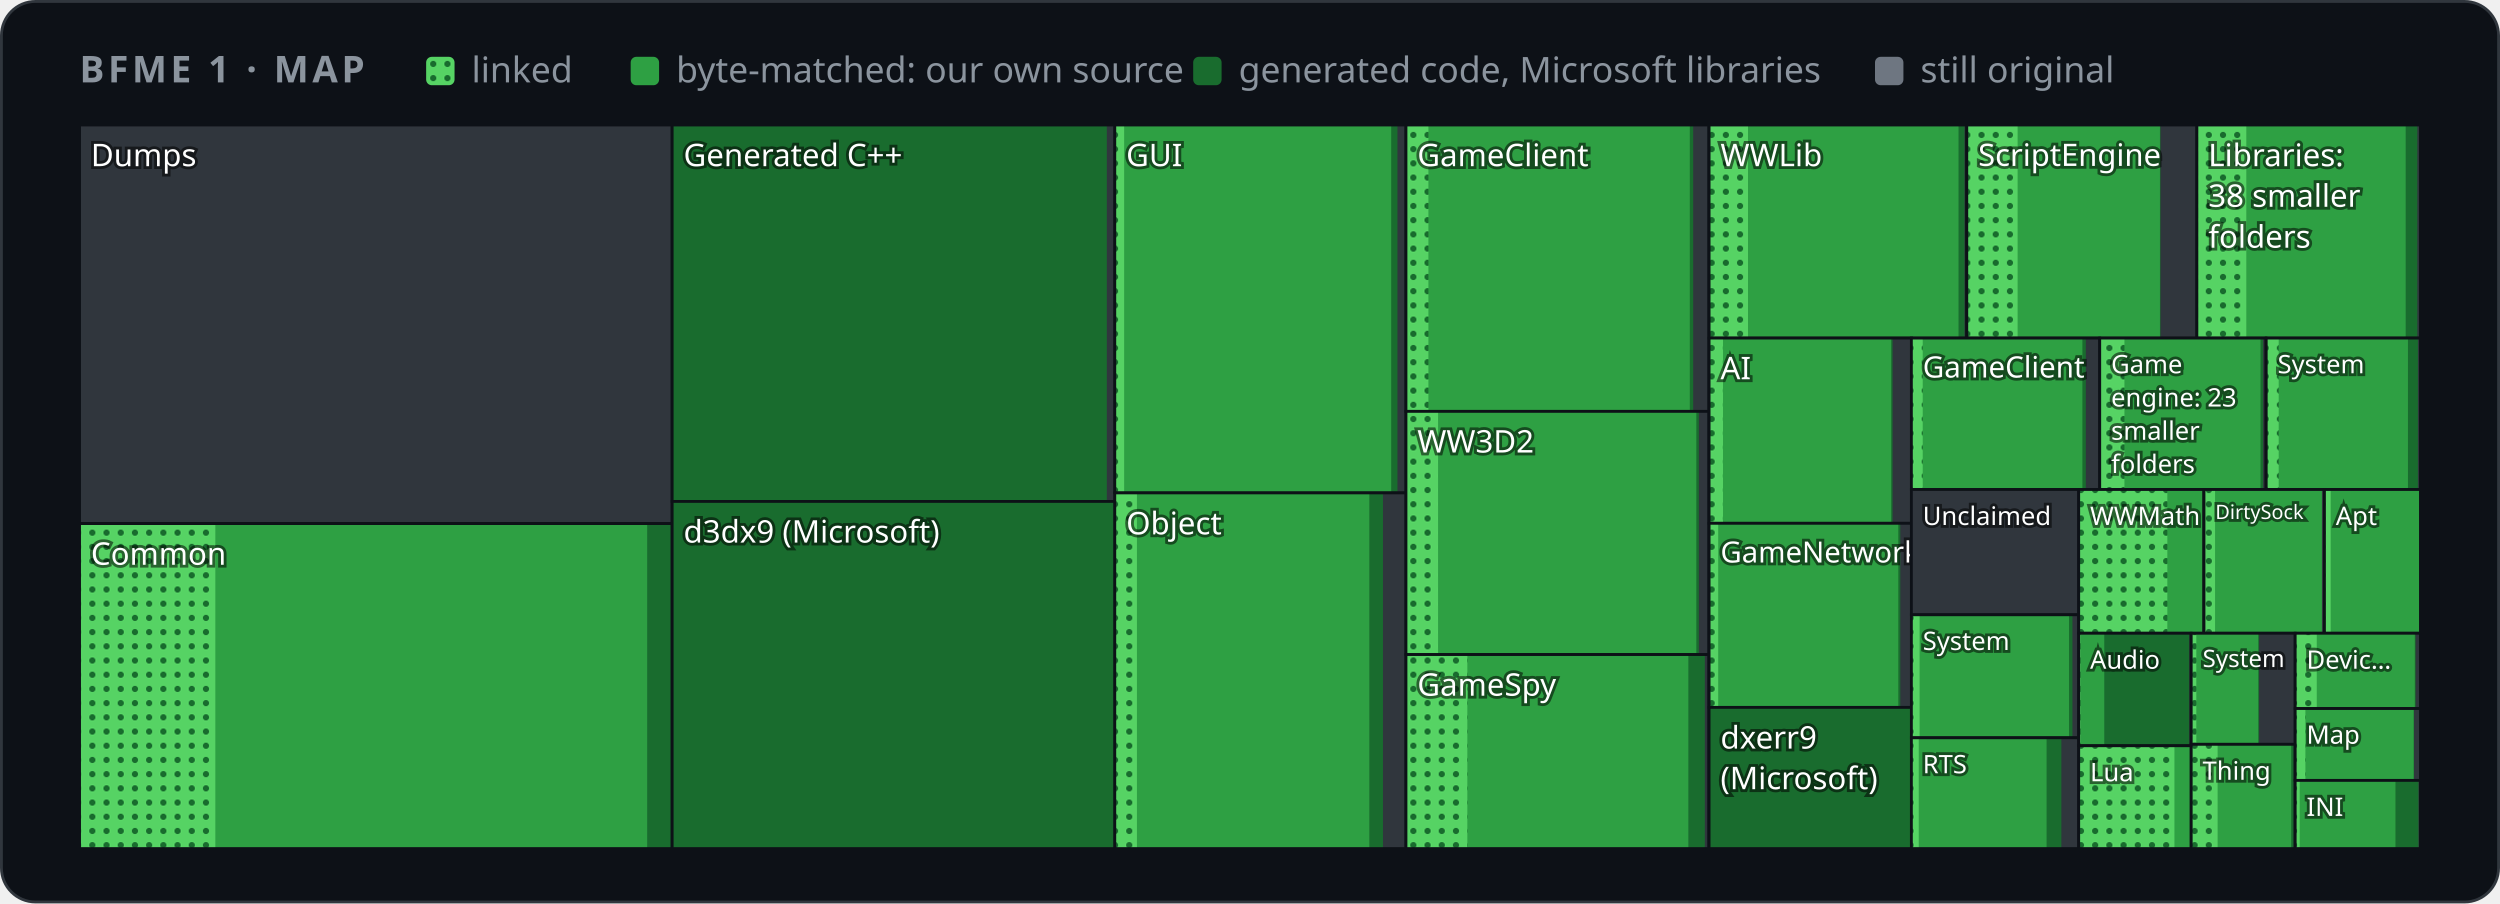
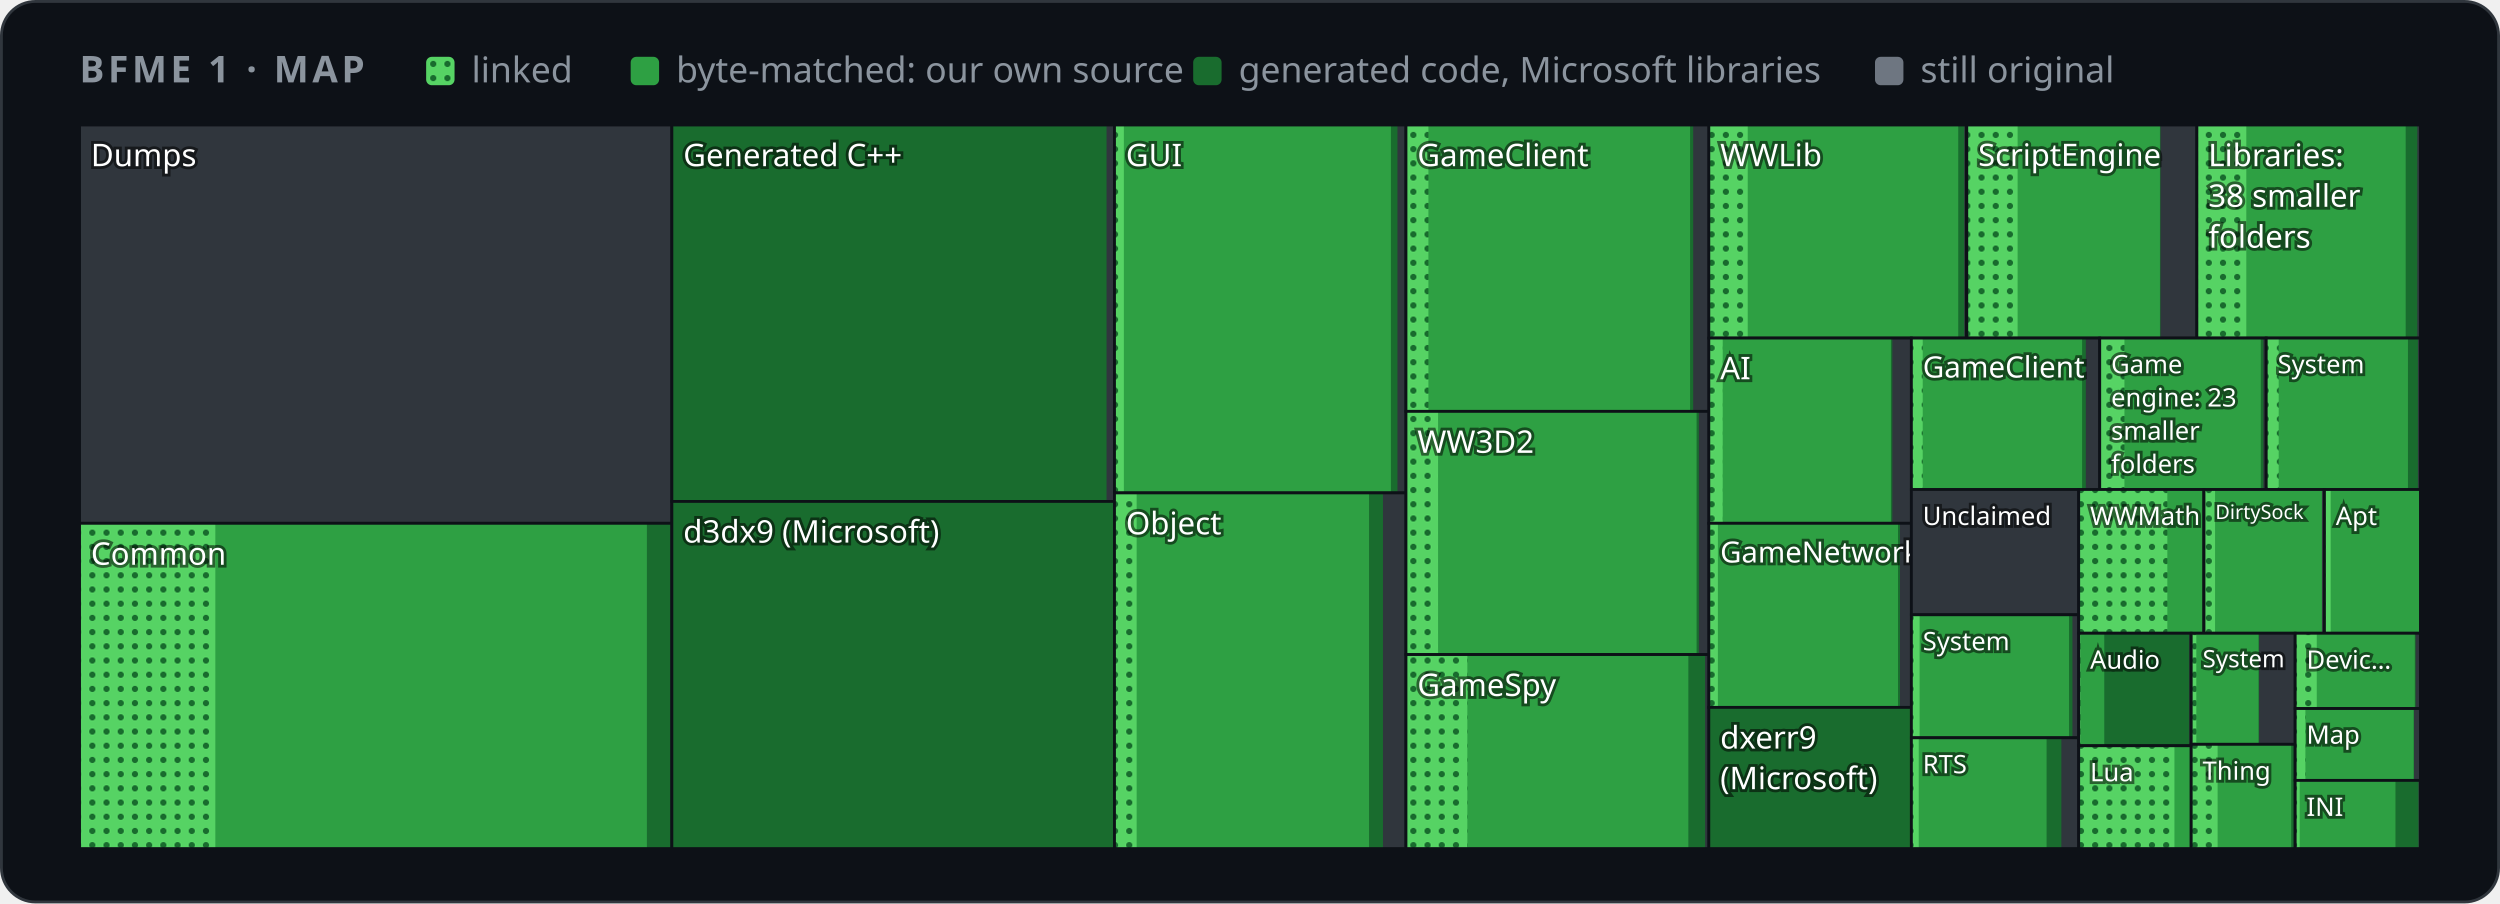
<svg xmlns="http://www.w3.org/2000/svg" width="880" height="318" viewBox="0 0 880 318" role="img" aria-label="Map of BFME 1's code by folder">
  <style>
    .card { fill: #0d1117; stroke: #30363d; } .muted { fill: #8b949e; } .grid { stroke: #30363d; }
    .axis { fill: #8b949e; font-size: 12px; } .rest { fill: #30363d; } .edge { stroke: #0d1117; }
    .hit { fill: transparent; }
    @media (prefers-color-scheme: light) {
      .card { fill: #ffffff; stroke: #d0d7de; } .muted { fill: #59636e; } .grid { stroke: #d0d7de; }
      .axis { fill: #59636e; } .rest { fill: #d0d7de; } .edge { stroke: #ffffff; }
    }
  </style>
  <defs>
    <pattern id="dots" width="5" height="5" patternUnits="userSpaceOnUse">
      <rect width="5" height="5" fill="#56d364" />
      <circle cx="2.5" cy="2.5" r="1.1" fill="#196c2e" />
    </pattern>
  </defs>
  <rect class="card" x="0.5" y="0.5" width="879" height="317" rx="12" />
  <g font-family="-apple-system,BlinkMacSystemFont,'Segoe UI','Noto Sans',Helvetica,Arial,sans-serif">
    <text x="28" y="29" class="muted" font-size="13" font-weight="600" letter-spacing="1.3">BFME 1 · MAP</text>
    <rect x="150" y="20" width="10" height="10" rx="2" fill="url(#dots)" />
    <text x="166" y="29" class="muted" font-size="12.5">linked</text>
    <rect x="222" y="20" width="10" height="10" rx="2" fill="#2ea043" />
    <text x="238" y="29" class="muted" font-size="12.5">byte-matched: our own source</text>
    <rect x="420" y="20" width="10" height="10" rx="2" fill="#196c2e" />
    <text x="436" y="29" class="muted" font-size="12.5">generated code, Microsoft libraries</text>
    <rect x="660" y="20" width="10" height="10" rx="2" fill="#6e7681" />
    <text x="676" y="29" class="muted" font-size="12.5">still original</text>
    <g>
      <clipPath id="t0">
-         <rect x="28.0" y="44.0" width="208.6" height="140.3" />
+         <rect x="28.0" y="44.0" width="208.5" height="140.2" />
      </clipPath>
      <g clip-path="url(#t0)">
-         <rect class="rest" x="28.0" y="44.0" width="208.6" height="140.3" />
+         <rect class="rest" x="28.0" y="44.0" width="208.5" height="140.2" />
        <text x="32.0" y="58.5" font-size="11.0" fill="#ffffff" style="paint-order:stroke" stroke="#0008" stroke-width="2">Dumps</text>
      </g>
-       <rect class="edge" x="28.0" y="44.0" width="208.6" height="140.3" fill="none" />
+       <rect class="edge" x="28.0" y="44.0" width="208.5" height="140.2" fill="none" />
    </g>
    <g>
      <clipPath id="t1">
-         <rect x="28.0" y="184.3" width="208.6" height="114.4" />
+         <rect x="28.0" y="184.2" width="208.5" height="114.5" />
      </clipPath>
      <g clip-path="url(#t1)">
-         <rect class="rest" x="28.0" y="184.3" width="208.6" height="114.4" />
-         <rect x="28.0" y="184.3" width="208.5" height="114.4" fill="#196c2e" />
-         <rect x="28.0" y="184.3" width="199.8" height="114.4" fill="#2ea043" />
-         <rect x="28.0" y="184.3" width="47.8" height="114.4" fill="url(#dots)" />
+         <rect class="rest" x="28.0" y="184.2" width="208.5" height="114.5" />
+         <rect x="28.0" y="184.2" width="208.4" height="114.5" fill="#196c2e" />
+         <rect x="28.0" y="184.2" width="199.7" height="114.5" fill="#2ea043" />
+         <rect x="28.0" y="184.2" width="47.8" height="114.5" fill="url(#dots)" />
        <text x="32.0" y="198.8" font-size="11.0" fill="#ffffff" style="paint-order:stroke" stroke="#0008" stroke-width="2">Common</text>
      </g>
-       <rect class="edge" x="28.0" y="184.3" width="208.6" height="114.4" fill="none" />
+       <rect class="edge" x="28.0" y="184.2" width="208.5" height="114.5" fill="none" />
    </g>
    <g>
      <clipPath id="t2">
-         <rect x="236.6" y="44.0" width="155.9" height="132.5" />
+         <rect x="236.5" y="44.0" width="155.9" height="132.5" />
      </clipPath>
      <g clip-path="url(#t2)">
-         <rect class="rest" x="236.6" y="44.0" width="155.9" height="132.5" />
-         <rect x="236.6" y="44.0" width="153.0" height="132.5" fill="#196c2e" />
-         <text x="240.6" y="58.5" font-size="11.0" fill="#ffffff" style="paint-order:stroke" stroke="#0008" stroke-width="2">Generated C++</text>
-       </g>
-       <rect class="edge" x="236.6" y="44.0" width="155.9" height="132.5" fill="none" />
+         <rect class="rest" x="236.5" y="44.0" width="155.9" height="132.5" />
+         <rect x="236.5" y="44.0" width="153.0" height="132.5" fill="#196c2e" />
+         <text x="240.5" y="58.5" font-size="11.0" fill="#ffffff" style="paint-order:stroke" stroke="#0008" stroke-width="2">Generated C++</text>
+       </g>
+       <rect class="edge" x="236.5" y="44.0" width="155.9" height="132.5" fill="none" />
    </g>
    <g>
      <clipPath id="t3">
-         <rect x="236.6" y="176.5" width="155.9" height="122.2" />
+         <rect x="236.5" y="176.5" width="155.9" height="122.2" />
      </clipPath>
      <g clip-path="url(#t3)">
-         <rect class="rest" x="236.6" y="176.5" width="155.9" height="122.2" />
-         <rect x="236.6" y="176.5" width="155.9" height="122.2" fill="#196c2e" />
-         <text x="240.6" y="191.0" font-size="11.0" fill="#ffffff" style="paint-order:stroke" stroke="#0008" stroke-width="2">d3dx9 (Microsoft)</text>
-       </g>
-       <rect class="edge" x="236.6" y="176.5" width="155.9" height="122.2" fill="none" />
+         <rect class="rest" x="236.5" y="176.5" width="155.9" height="122.2" />
+         <rect x="236.5" y="176.5" width="155.9" height="122.2" fill="#196c2e" />
+         <text x="240.5" y="191.0" font-size="11.0" fill="#ffffff" style="paint-order:stroke" stroke="#0008" stroke-width="2">d3dx9 (Microsoft)</text>
+       </g>
+       <rect class="edge" x="236.5" y="176.5" width="155.9" height="122.2" fill="none" />
    </g>
    <g>
      <clipPath id="t4">
-         <rect x="392.4" y="44.0" width="102.5" height="129.5" />
+         <rect x="392.3" y="44.0" width="102.6" height="129.5" />
      </clipPath>
      <g clip-path="url(#t4)">
-         <rect class="rest" x="392.4" y="44.0" width="102.5" height="129.5" />
-         <rect x="392.4" y="44.0" width="99.5" height="129.5" fill="#196c2e" />
-         <rect x="392.4" y="44.0" width="97.3" height="129.5" fill="#2ea043" />
-         <rect x="392.4" y="44.0" width="3.3" height="129.5" fill="url(#dots)" />
-         <text x="396.4" y="58.5" font-size="11.0" fill="#ffffff" style="paint-order:stroke" stroke="#0008" stroke-width="2">GUI</text>
-       </g>
-       <rect class="edge" x="392.4" y="44.0" width="102.5" height="129.5" fill="none" />
+         <rect class="rest" x="392.3" y="44.0" width="102.6" height="129.5" />
+         <rect x="392.3" y="44.0" width="99.6" height="129.5" fill="#196c2e" />
+         <rect x="392.3" y="44.0" width="97.3" height="129.5" fill="#2ea043" />
+         <rect x="392.3" y="44.0" width="3.3" height="129.5" fill="url(#dots)" />
+         <text x="396.3" y="58.5" font-size="11.0" fill="#ffffff" style="paint-order:stroke" stroke="#0008" stroke-width="2">GUI</text>
+       </g>
+       <rect class="edge" x="392.3" y="44.0" width="102.6" height="129.5" fill="none" />
    </g>
    <g>
      <clipPath id="t5">
-         <rect x="392.4" y="173.5" width="102.5" height="125.2" />
+         <rect x="392.3" y="173.5" width="102.6" height="125.2" />
      </clipPath>
      <g clip-path="url(#t5)">
-         <rect class="rest" x="392.4" y="173.5" width="102.5" height="125.2" />
-         <rect x="392.4" y="173.5" width="94.4" height="125.2" fill="#196c2e" />
-         <rect x="392.4" y="173.5" width="89.6" height="125.2" fill="#2ea043" />
-         <rect x="392.4" y="173.5" width="7.8" height="125.2" fill="url(#dots)" />
-         <text x="396.4" y="188.1" font-size="11.0" fill="#ffffff" style="paint-order:stroke" stroke="#0008" stroke-width="2">Object</text>
-       </g>
-       <rect class="edge" x="392.4" y="173.5" width="102.5" height="125.2" fill="none" />
+         <rect class="rest" x="392.3" y="173.5" width="102.6" height="125.2" />
+         <rect x="392.3" y="173.5" width="94.5" height="125.2" fill="#196c2e" />
+         <rect x="392.3" y="173.5" width="89.6" height="125.2" fill="#2ea043" />
+         <rect x="392.3" y="173.5" width="7.8" height="125.2" fill="url(#dots)" />
+         <text x="396.3" y="188.1" font-size="11.0" fill="#ffffff" style="paint-order:stroke" stroke="#0008" stroke-width="2">Object</text>
+       </g>
+       <rect class="edge" x="392.3" y="173.5" width="102.6" height="125.2" fill="none" />
    </g>
    <g>
      <clipPath id="t6">
-         <rect x="494.9" y="44.0" width="106.6" height="100.8" />
+         <rect x="494.9" y="44.0" width="106.7" height="100.8" />
      </clipPath>
      <g clip-path="url(#t6)">
-         <rect class="rest" x="494.9" y="44.0" width="106.6" height="100.8" />
+         <rect class="rest" x="494.9" y="44.0" width="106.7" height="100.8" />
        <rect x="494.9" y="44.0" width="101.1" height="100.8" fill="#196c2e" />
-         <rect x="494.9" y="44.0" width="99.9" height="100.8" fill="#2ea043" />
+         <rect x="494.9" y="44.0" width="100.0" height="100.8" fill="#2ea043" />
        <rect x="494.9" y="44.0" width="7.9" height="100.8" fill="url(#dots)" />
        <text x="498.9" y="58.5" font-size="11.0" fill="#ffffff" style="paint-order:stroke" stroke="#0008" stroke-width="2">GameClient</text>
      </g>
-       <rect class="edge" x="494.9" y="44.0" width="106.6" height="100.8" fill="none" />
+       <rect class="edge" x="494.9" y="44.0" width="106.7" height="100.8" fill="none" />
    </g>
    <g>
      <clipPath id="t7">
-         <rect x="494.9" y="144.8" width="106.6" height="85.6" />
+         <rect x="494.9" y="144.8" width="106.7" height="85.6" />
      </clipPath>
      <g clip-path="url(#t7)">
-         <rect class="rest" x="494.9" y="144.8" width="106.6" height="85.6" />
+         <rect class="rest" x="494.9" y="144.8" width="106.7" height="85.6" />
        <rect x="494.9" y="144.8" width="103.1" height="85.6" fill="#196c2e" />
-         <rect x="494.9" y="144.8" width="102.2" height="85.6" fill="#2ea043" />
+         <rect x="494.9" y="144.8" width="102.3" height="85.6" fill="#2ea043" />
        <rect x="494.9" y="144.8" width="11.3" height="85.6" fill="url(#dots)" />
-         <text x="498.9" y="159.3" font-size="11.0" fill="#ffffff" style="paint-order:stroke" stroke="#0008" stroke-width="2">WW3D2</text>
-       </g>
-       <rect class="edge" x="494.9" y="144.8" width="106.6" height="85.6" fill="none" />
+         <text x="498.9" y="159.4" font-size="11.0" fill="#ffffff" style="paint-order:stroke" stroke="#0008" stroke-width="2">WW3D2</text>
+       </g>
+       <rect class="edge" x="494.9" y="144.8" width="106.7" height="85.6" fill="none" />
    </g>
    <g>
      <clipPath id="t8">
-         <rect x="494.9" y="230.4" width="106.6" height="68.3" />
+         <rect x="494.9" y="230.4" width="106.7" height="68.3" />
      </clipPath>
      <g clip-path="url(#t8)">
-         <rect class="rest" x="494.9" y="230.4" width="106.6" height="68.3" />
-         <rect x="494.9" y="230.4" width="105.2" height="68.3" fill="#196c2e" />
+         <rect class="rest" x="494.9" y="230.4" width="106.7" height="68.3" />
+         <rect x="494.9" y="230.4" width="105.3" height="68.3" fill="#196c2e" />
        <rect x="494.9" y="230.4" width="99.4" height="68.3" fill="#2ea043" />
        <rect x="494.9" y="230.4" width="21.6" height="68.3" fill="url(#dots)" />
-         <text x="498.9" y="244.9" font-size="11.0" fill="#ffffff" style="paint-order:stroke" stroke="#0008" stroke-width="2">GameSpy</text>
-       </g>
-       <rect class="edge" x="494.9" y="230.4" width="106.6" height="68.3" fill="none" />
+         <text x="498.9" y="245.0" font-size="11.0" fill="#ffffff" style="paint-order:stroke" stroke="#0008" stroke-width="2">GameSpy</text>
+       </g>
+       <rect class="edge" x="494.9" y="230.4" width="106.7" height="68.3" fill="none" />
    </g>
    <g>
      <clipPath id="t9">
-         <rect x="601.6" y="44.0" width="90.7" height="75.0" />
+         <rect x="601.5" y="44.0" width="90.7" height="75.0" />
      </clipPath>
      <g clip-path="url(#t9)">
-         <rect class="rest" x="601.6" y="44.0" width="90.7" height="75.0" />
-         <rect x="601.6" y="44.0" width="89.9" height="75.0" fill="#196c2e" />
-         <rect x="601.6" y="44.0" width="87.8" height="75.0" fill="#2ea043" />
-         <rect x="601.6" y="44.0" width="13.7" height="75.0" fill="url(#dots)" />
-         <text x="605.6" y="58.5" font-size="11.0" fill="#ffffff" style="paint-order:stroke" stroke="#0008" stroke-width="2">WWLib</text>
-       </g>
-       <rect class="edge" x="601.6" y="44.0" width="90.7" height="75.0" fill="none" />
+         <rect class="rest" x="601.5" y="44.0" width="90.7" height="75.0" />
+         <rect x="601.5" y="44.0" width="89.9" height="75.0" fill="#196c2e" />
+         <rect x="601.5" y="44.0" width="87.8" height="75.0" fill="#2ea043" />
+         <rect x="601.5" y="44.0" width="13.7" height="75.0" fill="url(#dots)" />
+         <text x="605.5" y="58.5" font-size="11.0" fill="#ffffff" style="paint-order:stroke" stroke="#0008" stroke-width="2">WWLib</text>
+       </g>
+       <rect class="edge" x="601.5" y="44.0" width="90.7" height="75.0" fill="none" />
    </g>
    <g>
      <clipPath id="t10">
        <rect x="692.3" y="44.0" width="81.0" height="75.0" />
      </clipPath>
      <g clip-path="url(#t10)">
        <rect class="rest" x="692.3" y="44.0" width="81.0" height="75.0" />
        <rect x="692.3" y="44.0" width="68.2" height="75.0" fill="#196c2e" />
        <rect x="692.3" y="44.0" width="68.0" height="75.0" fill="#2ea043" />
        <rect x="692.3" y="44.0" width="17.9" height="75.0" fill="url(#dots)" />
        <text x="696.3" y="58.4" font-size="10.9" fill="#ffffff" style="paint-order:stroke" stroke="#0008" stroke-width="2">ScriptEngine</text>
      </g>
      <rect class="edge" x="692.3" y="44.0" width="81.0" height="75.0" fill="none" />
    </g>
    <g>
      <clipPath id="t11">
        <rect x="773.3" y="44.0" width="78.7" height="75.0" />
      </clipPath>
      <g clip-path="url(#t11)">
        <rect class="rest" x="773.3" y="44.0" width="78.7" height="75.0" />
        <rect x="773.3" y="44.0" width="77.6" height="75.0" fill="#196c2e" />
        <rect x="773.3" y="44.0" width="73.5" height="75.0" fill="#2ea043" />
        <rect x="773.3" y="44.0" width="17.4" height="75.0" fill="url(#dots)" />
        <text x="777.3" y="58.5" font-size="11.0" fill="#ffffff" style="paint-order:stroke" stroke="#0008" stroke-width="2">Libraries:</text>
        <text x="777.3" y="72.8" font-size="11.0" fill="#ffffff" style="paint-order:stroke" stroke="#0008" stroke-width="2">38 smaller</text>
        <text x="777.3" y="87.2" font-size="11.0" fill="#ffffff" style="paint-order:stroke" stroke="#0008" stroke-width="2">folders</text>
      </g>
      <rect class="edge" x="773.3" y="44.0" width="78.7" height="75.0" fill="none" />
    </g>
    <g>
      <clipPath id="t12">
-         <rect x="601.6" y="119.0" width="71.3" height="65.2" />
+         <rect x="601.5" y="119.0" width="71.3" height="65.2" />
      </clipPath>
      <g clip-path="url(#t12)">
-         <rect class="rest" x="601.6" y="119.0" width="71.3" height="65.2" />
-         <rect x="601.6" y="119.0" width="64.6" height="65.2" fill="#196c2e" />
-         <rect x="601.6" y="119.0" width="64.1" height="65.2" fill="#2ea043" />
-         <rect x="601.6" y="119.0" width="4.9" height="65.2" fill="url(#dots)" />
-         <text x="605.6" y="133.5" font-size="11.0" fill="#ffffff" style="paint-order:stroke" stroke="#0008" stroke-width="2">AI</text>
-       </g>
-       <rect class="edge" x="601.6" y="119.0" width="71.3" height="65.2" fill="none" />
+         <rect class="rest" x="601.5" y="119.0" width="71.3" height="65.2" />
+         <rect x="601.5" y="119.0" width="64.6" height="65.2" fill="#196c2e" />
+         <rect x="601.5" y="119.0" width="64.1" height="65.2" fill="#2ea043" />
+         <rect x="601.5" y="119.0" width="4.9" height="65.2" fill="url(#dots)" />
+         <text x="605.5" y="133.5" font-size="11.0" fill="#ffffff" style="paint-order:stroke" stroke="#0008" stroke-width="2">AI</text>
+       </g>
+       <rect class="edge" x="601.5" y="119.0" width="71.3" height="65.2" fill="none" />
    </g>
    <g>
      <clipPath id="t13">
-         <rect x="601.6" y="184.2" width="71.3" height="64.8" />
+         <rect x="601.5" y="184.2" width="71.3" height="64.8" />
      </clipPath>
      <g clip-path="url(#t13)">
-         <rect class="rest" x="601.6" y="184.2" width="71.3" height="64.8" />
-         <rect x="601.6" y="184.2" width="67.3" height="64.8" fill="#196c2e" />
-         <rect x="601.6" y="184.2" width="66.6" height="64.8" fill="#2ea043" />
-         <rect x="601.6" y="184.2" width="3.2" height="64.8" fill="url(#dots)" />
-         <text x="605.6" y="198.0" font-size="10.3" fill="#ffffff" style="paint-order:stroke" stroke="#0008" stroke-width="2">GameNetwork</text>
-       </g>
-       <rect class="edge" x="601.6" y="184.2" width="71.3" height="64.8" fill="none" />
+         <rect class="rest" x="601.5" y="184.2" width="71.3" height="64.8" />
+         <rect x="601.5" y="184.2" width="67.3" height="64.8" fill="#196c2e" />
+         <rect x="601.5" y="184.2" width="66.6" height="64.8" fill="#2ea043" />
+         <rect x="601.5" y="184.2" width="3.2" height="64.8" fill="url(#dots)" />
+         <text x="605.5" y="198.0" font-size="10.3" fill="#ffffff" style="paint-order:stroke" stroke="#0008" stroke-width="2">GameNetwork</text>
+       </g>
+       <rect class="edge" x="601.5" y="184.2" width="71.3" height="64.8" fill="none" />
    </g>
    <g>
      <clipPath id="t14">
-         <rect x="601.6" y="249.0" width="71.3" height="49.7" />
+         <rect x="601.5" y="249.0" width="71.3" height="49.7" />
      </clipPath>
      <g clip-path="url(#t14)">
-         <rect class="rest" x="601.6" y="249.0" width="71.3" height="49.7" />
-         <rect x="601.6" y="249.0" width="71.3" height="49.7" fill="#196c2e" />
-         <text x="605.6" y="263.5" font-size="11.0" fill="#ffffff" style="paint-order:stroke" stroke="#0008" stroke-width="2">dxerr9</text>
-         <text x="605.6" y="277.8" font-size="11.0" fill="#ffffff" style="paint-order:stroke" stroke="#0008" stroke-width="2">(Microsoft)</text>
-       </g>
-       <rect class="edge" x="601.6" y="249.0" width="71.3" height="49.7" fill="none" />
+         <rect class="rest" x="601.5" y="249.0" width="71.3" height="49.7" />
+         <rect x="601.5" y="249.0" width="71.3" height="49.7" fill="#196c2e" />
+         <text x="605.5" y="263.5" font-size="11.0" fill="#ffffff" style="paint-order:stroke" stroke="#0008" stroke-width="2">dxerr9</text>
+         <text x="605.5" y="277.8" font-size="11.0" fill="#ffffff" style="paint-order:stroke" stroke="#0008" stroke-width="2">(Microsoft)</text>
+       </g>
+       <rect class="edge" x="601.5" y="249.0" width="71.3" height="49.7" fill="none" />
    </g>
    <g>
      <clipPath id="t15">
-         <rect x="672.8" y="119.0" width="66.3" height="53.3" />
+         <rect x="672.8" y="119.0" width="66.3" height="53.4" />
      </clipPath>
      <g clip-path="url(#t15)">
-         <rect class="rest" x="672.8" y="119.0" width="66.3" height="53.3" />
-         <rect x="672.8" y="119.0" width="61.4" height="53.3" fill="#196c2e" />
-         <rect x="672.8" y="119.0" width="60.2" height="53.3" fill="#2ea043" />
-         <rect x="672.8" y="119.0" width="4.0" height="53.3" fill="url(#dots)" />
+         <rect class="rest" x="672.8" y="119.0" width="66.3" height="53.4" />
+         <rect x="672.8" y="119.0" width="61.4" height="53.4" fill="#196c2e" />
+         <rect x="672.8" y="119.0" width="60.1" height="53.4" fill="#2ea043" />
+         <rect x="672.8" y="119.0" width="4.0" height="53.4" fill="url(#dots)" />
        <text x="676.8" y="132.9" font-size="10.4" fill="#ffffff" style="paint-order:stroke" stroke="#0008" stroke-width="2">GameClient</text>
      </g>
-       <rect class="edge" x="672.8" y="119.0" width="66.3" height="53.3" fill="none" />
+       <rect class="edge" x="672.8" y="119.0" width="66.3" height="53.4" fill="none" />
    </g>
    <g>
      <clipPath id="t16">
-         <rect x="739.1" y="119.0" width="58.5" height="53.3" />
+         <rect x="739.1" y="119.0" width="58.6" height="53.4" />
      </clipPath>
      <g clip-path="url(#t16)">
-         <rect class="rest" x="739.1" y="119.0" width="58.5" height="53.3" />
-         <rect x="739.1" y="119.0" width="57.5" height="53.3" fill="#196c2e" />
-         <rect x="739.1" y="119.0" width="56.6" height="53.3" fill="#2ea043" />
-         <rect x="739.1" y="119.0" width="8.7" height="53.3" fill="url(#dots)" />
+         <rect class="rest" x="739.1" y="119.0" width="58.6" height="53.4" />
+         <rect x="739.1" y="119.0" width="57.6" height="53.4" fill="#196c2e" />
+         <rect x="739.1" y="119.0" width="56.7" height="53.4" fill="#2ea043" />
+         <rect x="739.1" y="119.0" width="8.7" height="53.4" fill="url(#dots)" />
        <text x="743.1" y="131.4" font-size="9.0" fill="#ffffff" style="paint-order:stroke" stroke="#0008" stroke-width="2">Game</text>
        <text x="743.1" y="143.1" font-size="9.0" fill="#ffffff" style="paint-order:stroke" stroke="#0008" stroke-width="2">engine: 23</text>
        <text x="743.1" y="154.8" font-size="9.0" fill="#ffffff" style="paint-order:stroke" stroke="#0008" stroke-width="2">smaller</text>
        <text x="743.1" y="166.5" font-size="9.0" fill="#ffffff" style="paint-order:stroke" stroke="#0008" stroke-width="2">folders</text>
      </g>
-       <rect class="edge" x="739.1" y="119.0" width="58.5" height="53.3" fill="none" />
+       <rect class="edge" x="739.1" y="119.0" width="58.6" height="53.4" fill="none" />
    </g>
    <g>
      <clipPath id="t17">
-         <rect x="797.7" y="119.0" width="54.3" height="53.3" />
+         <rect x="797.7" y="119.0" width="54.3" height="53.4" />
      </clipPath>
      <g clip-path="url(#t17)">
-         <rect class="rest" x="797.7" y="119.0" width="54.3" height="53.3" />
-         <rect x="797.7" y="119.0" width="53.4" height="53.3" fill="#196c2e" />
-         <rect x="797.7" y="119.0" width="49.9" height="53.3" fill="#2ea043" />
-         <rect x="797.7" y="119.0" width="4.4" height="53.3" fill="url(#dots)" />
+         <rect class="rest" x="797.7" y="119.0" width="54.3" height="53.4" />
+         <rect x="797.7" y="119.0" width="53.4" height="53.4" fill="#196c2e" />
+         <rect x="797.7" y="119.0" width="49.9" height="53.4" fill="#2ea043" />
+         <rect x="797.7" y="119.0" width="4.4" height="53.4" fill="url(#dots)" />
        <text x="801.7" y="131.4" font-size="9.0" fill="#ffffff" style="paint-order:stroke" stroke="#0008" stroke-width="2">System</text>
      </g>
-       <rect class="edge" x="797.7" y="119.0" width="54.3" height="53.3" fill="none" />
+       <rect class="edge" x="797.7" y="119.0" width="54.3" height="53.4" fill="none" />
    </g>
    <g>
      <clipPath id="t18">
        <rect x="672.8" y="172.3" width="58.9" height="44.1" />
      </clipPath>
      <g clip-path="url(#t18)">
        <rect class="rest" x="672.8" y="172.3" width="58.9" height="44.1" />
        <text x="676.8" y="184.8" font-size="9.0" fill="#ffffff" style="paint-order:stroke" stroke="#0008" stroke-width="2">Unclaimed</text>
      </g>
      <rect class="edge" x="672.8" y="172.3" width="58.9" height="44.1" fill="none" />
    </g>
    <g>
      <clipPath id="t19">
        <rect x="672.8" y="216.4" width="58.9" height="43.3" />
      </clipPath>
      <g clip-path="url(#t19)">
        <rect class="rest" x="672.8" y="216.4" width="58.9" height="43.3" />
        <rect x="672.8" y="216.4" width="56.7" height="43.3" fill="#196c2e" />
        <rect x="672.8" y="216.4" width="55.5" height="43.3" fill="#2ea043" />
        <rect x="672.8" y="216.4" width="2.9" height="43.3" fill="url(#dots)" />
-         <text x="676.8" y="228.8" font-size="9.0" fill="#ffffff" style="paint-order:stroke" stroke="#0008" stroke-width="2">System</text>
+         <text x="676.8" y="228.9" font-size="9.0" fill="#ffffff" style="paint-order:stroke" stroke="#0008" stroke-width="2">System</text>
      </g>
      <rect class="edge" x="672.8" y="216.4" width="58.9" height="43.3" fill="none" />
    </g>
    <g>
      <clipPath id="t20">
        <rect x="672.8" y="259.7" width="58.9" height="39.0" />
      </clipPath>
      <g clip-path="url(#t20)">
        <rect class="rest" x="672.8" y="259.7" width="58.9" height="39.0" />
        <rect x="672.8" y="259.7" width="52.8" height="39.0" fill="#196c2e" />
        <rect x="672.8" y="259.7" width="47.6" height="39.0" fill="#2ea043" />
        <rect x="672.8" y="259.7" width="2.6" height="39.0" fill="url(#dots)" />
        <text x="676.8" y="272.2" font-size="9.0" fill="#ffffff" style="paint-order:stroke" stroke="#0008" stroke-width="2">RTS</text>
      </g>
      <rect class="edge" x="672.8" y="259.7" width="58.9" height="39.0" fill="none" />
    </g>
    <g>
      <clipPath id="t21">
        <rect x="731.7" y="172.3" width="44.1" height="50.6" />
      </clipPath>
      <g clip-path="url(#t21)">
        <rect class="rest" x="731.7" y="172.3" width="44.1" height="50.6" />
        <rect x="731.7" y="172.3" width="43.7" height="50.6" fill="#196c2e" />
        <rect x="731.7" y="172.3" width="43.5" height="50.6" fill="#2ea043" />
        <rect x="731.7" y="172.3" width="31.2" height="50.6" fill="url(#dots)" />
        <text x="735.7" y="184.8" font-size="9.0" fill="#ffffff" style="paint-order:stroke" stroke="#0008" stroke-width="2">WWMath</text>
      </g>
      <rect class="edge" x="731.7" y="172.3" width="44.1" height="50.6" fill="none" />
    </g>
    <g>
      <clipPath id="t22">
        <rect x="775.8" y="172.3" width="42.4" height="50.6" />
      </clipPath>
      <g clip-path="url(#t22)">
        <rect class="rest" x="775.8" y="172.3" width="42.4" height="50.6" />
        <rect x="775.8" y="172.3" width="41.5" height="50.6" fill="#196c2e" />
        <rect x="775.8" y="172.3" width="41.5" height="50.6" fill="#2ea043" />
        <rect x="775.8" y="172.3" width="3.9" height="50.6" fill="url(#dots)" />
        <text x="779.8" y="182.7" font-size="7.0" fill="#ffffff" style="paint-order:stroke" stroke="#0008" stroke-width="2">DirtySock</text>
      </g>
      <rect class="edge" x="775.8" y="172.3" width="42.4" height="50.6" fill="none" />
    </g>
    <g>
      <clipPath id="t23">
        <rect x="818.2" y="172.3" width="33.8" height="50.6" />
      </clipPath>
      <g clip-path="url(#t23)">
        <rect class="rest" x="818.2" y="172.3" width="33.8" height="50.6" />
        <rect x="818.2" y="172.3" width="33.8" height="50.6" fill="#196c2e" />
        <rect x="818.2" y="172.3" width="33.8" height="50.6" fill="#2ea043" />
        <rect x="818.2" y="172.3" width="2.2" height="50.6" fill="url(#dots)" />
        <text x="822.2" y="184.8" font-size="9.0" fill="#ffffff" style="paint-order:stroke" stroke="#0008" stroke-width="2">Apt</text>
      </g>
      <rect class="edge" x="818.2" y="172.3" width="33.8" height="50.6" fill="none" />
    </g>
    <g>
      <clipPath id="t24">
        <rect x="731.7" y="222.9" width="39.6" height="39.6" />
      </clipPath>
      <g clip-path="url(#t24)">
        <rect class="rest" x="731.7" y="222.9" width="39.6" height="39.6" />
        <rect x="731.7" y="222.9" width="38.9" height="39.6" fill="#196c2e" />
        <rect x="731.7" y="222.9" width="9.0" height="39.6" fill="#2ea043" />
        <rect x="731.7" y="222.9" width="0.6" height="39.6" fill="url(#dots)" />
        <text x="735.7" y="235.4" font-size="9.0" fill="#ffffff" style="paint-order:stroke" stroke="#0008" stroke-width="2">Audio</text>
      </g>
      <rect class="edge" x="731.7" y="222.9" width="39.6" height="39.6" fill="none" />
    </g>
    <g>
      <clipPath id="t25">
        <rect x="731.7" y="262.5" width="39.6" height="36.2" />
      </clipPath>
      <g clip-path="url(#t25)">
        <rect class="rest" x="731.7" y="262.5" width="39.6" height="36.2" />
        <rect x="731.7" y="262.5" width="39.6" height="36.2" fill="#196c2e" />
-         <rect x="731.7" y="262.5" width="39.2" height="36.2" fill="#2ea043" />
+         <rect x="731.7" y="262.5" width="39.3" height="36.2" fill="#2ea043" />
        <rect x="731.7" y="262.5" width="33.7" height="36.2" fill="url(#dots)" />
        <text x="735.7" y="275.0" font-size="9.0" fill="#ffffff" style="paint-order:stroke" stroke="#0008" stroke-width="2">Lua</text>
      </g>
      <rect class="edge" x="731.7" y="262.5" width="39.6" height="36.2" fill="none" />
    </g>
    <g>
      <clipPath id="t26">
        <rect x="771.3" y="222.9" width="36.6" height="39.1" />
      </clipPath>
      <g clip-path="url(#t26)">
        <rect class="rest" x="771.3" y="222.9" width="36.6" height="39.1" />
        <rect x="771.3" y="222.9" width="23.9" height="39.1" fill="#196c2e" />
-         <rect x="771.3" y="222.9" width="23.6" height="39.1" fill="#2ea043" />
+         <rect x="771.3" y="222.9" width="23.7" height="39.1" fill="#2ea043" />
        <rect x="771.3" y="222.9" width="1.8" height="39.1" fill="url(#dots)" />
-         <text x="775.3" y="234.8" font-size="8.5" fill="#ffffff" style="paint-order:stroke" stroke="#0008" stroke-width="2">System</text>
+         <text x="775.3" y="234.9" font-size="8.5" fill="#ffffff" style="paint-order:stroke" stroke="#0008" stroke-width="2">System</text>
      </g>
      <rect class="edge" x="771.3" y="222.9" width="36.6" height="39.1" fill="none" />
    </g>
    <g>
      <clipPath id="t27">
        <rect x="771.3" y="262.0" width="36.6" height="36.7" />
      </clipPath>
      <g clip-path="url(#t27)">
        <rect class="rest" x="771.3" y="262.0" width="36.6" height="36.7" />
-         <rect x="771.3" y="262.0" width="36.1" height="36.7" fill="#196c2e" />
+         <rect x="771.3" y="262.0" width="36.2" height="36.7" fill="#196c2e" />
        <rect x="771.3" y="262.0" width="35.2" height="36.7" fill="#2ea043" />
        <rect x="771.3" y="262.0" width="9.3" height="36.7" fill="url(#dots)" />
        <text x="775.3" y="274.5" font-size="9.0" fill="#ffffff" style="paint-order:stroke" stroke="#0008" stroke-width="2">Thing</text>
      </g>
      <rect class="edge" x="771.3" y="262.0" width="36.6" height="36.7" fill="none" />
    </g>
    <g>
      <clipPath id="t28">
        <rect x="807.9" y="222.9" width="44.1" height="26.5" />
      </clipPath>
      <g clip-path="url(#t28)">
        <rect class="rest" x="807.9" y="222.9" width="44.1" height="26.5" />
        <rect x="807.9" y="222.9" width="42.4" height="26.5" fill="#196c2e" />
        <rect x="807.9" y="222.9" width="42.1" height="26.5" fill="#2ea043" />
        <rect x="807.9" y="222.9" width="7.6" height="26.5" fill="url(#dots)" />
        <text x="811.9" y="235.4" font-size="9.0" fill="#ffffff" style="paint-order:stroke" stroke="#0008" stroke-width="2">Devic…</text>
      </g>
      <rect class="edge" x="807.9" y="222.9" width="44.1" height="26.5" fill="none" />
    </g>
    <g>
      <clipPath id="t29">
        <rect x="807.9" y="249.4" width="44.1" height="25.3" />
      </clipPath>
      <g clip-path="url(#t29)">
        <rect class="rest" x="807.9" y="249.4" width="44.1" height="25.3" />
        <rect x="807.9" y="249.4" width="41.8" height="25.3" fill="#196c2e" />
        <rect x="807.9" y="249.4" width="41.7" height="25.3" fill="#2ea043" />
        <rect x="807.9" y="249.4" width="3.6" height="25.3" fill="url(#dots)" />
        <text x="811.9" y="261.8" font-size="9.0" fill="#ffffff" style="paint-order:stroke" stroke="#0008" stroke-width="2">Map</text>
      </g>
      <rect class="edge" x="807.9" y="249.4" width="44.1" height="25.3" fill="none" />
    </g>
    <g>
      <clipPath id="t30">
        <rect x="807.9" y="274.7" width="44.1" height="24.0" />
      </clipPath>
      <g clip-path="url(#t30)">
        <rect class="rest" x="807.9" y="274.7" width="44.1" height="24.0" />
        <rect x="807.9" y="274.7" width="43.4" height="24.0" fill="#196c2e" />
        <rect x="807.9" y="274.7" width="35.3" height="24.0" fill="#2ea043" />
        <rect x="807.9" y="274.7" width="1.6" height="24.0" fill="url(#dots)" />
        <text x="811.9" y="287.2" font-size="9.0" fill="#ffffff" style="paint-order:stroke" stroke="#0008" stroke-width="2">INI</text>
      </g>
      <rect class="edge" x="807.9" y="274.7" width="44.1" height="24.0" fill="none" />
    </g>
  </g>
</svg>
